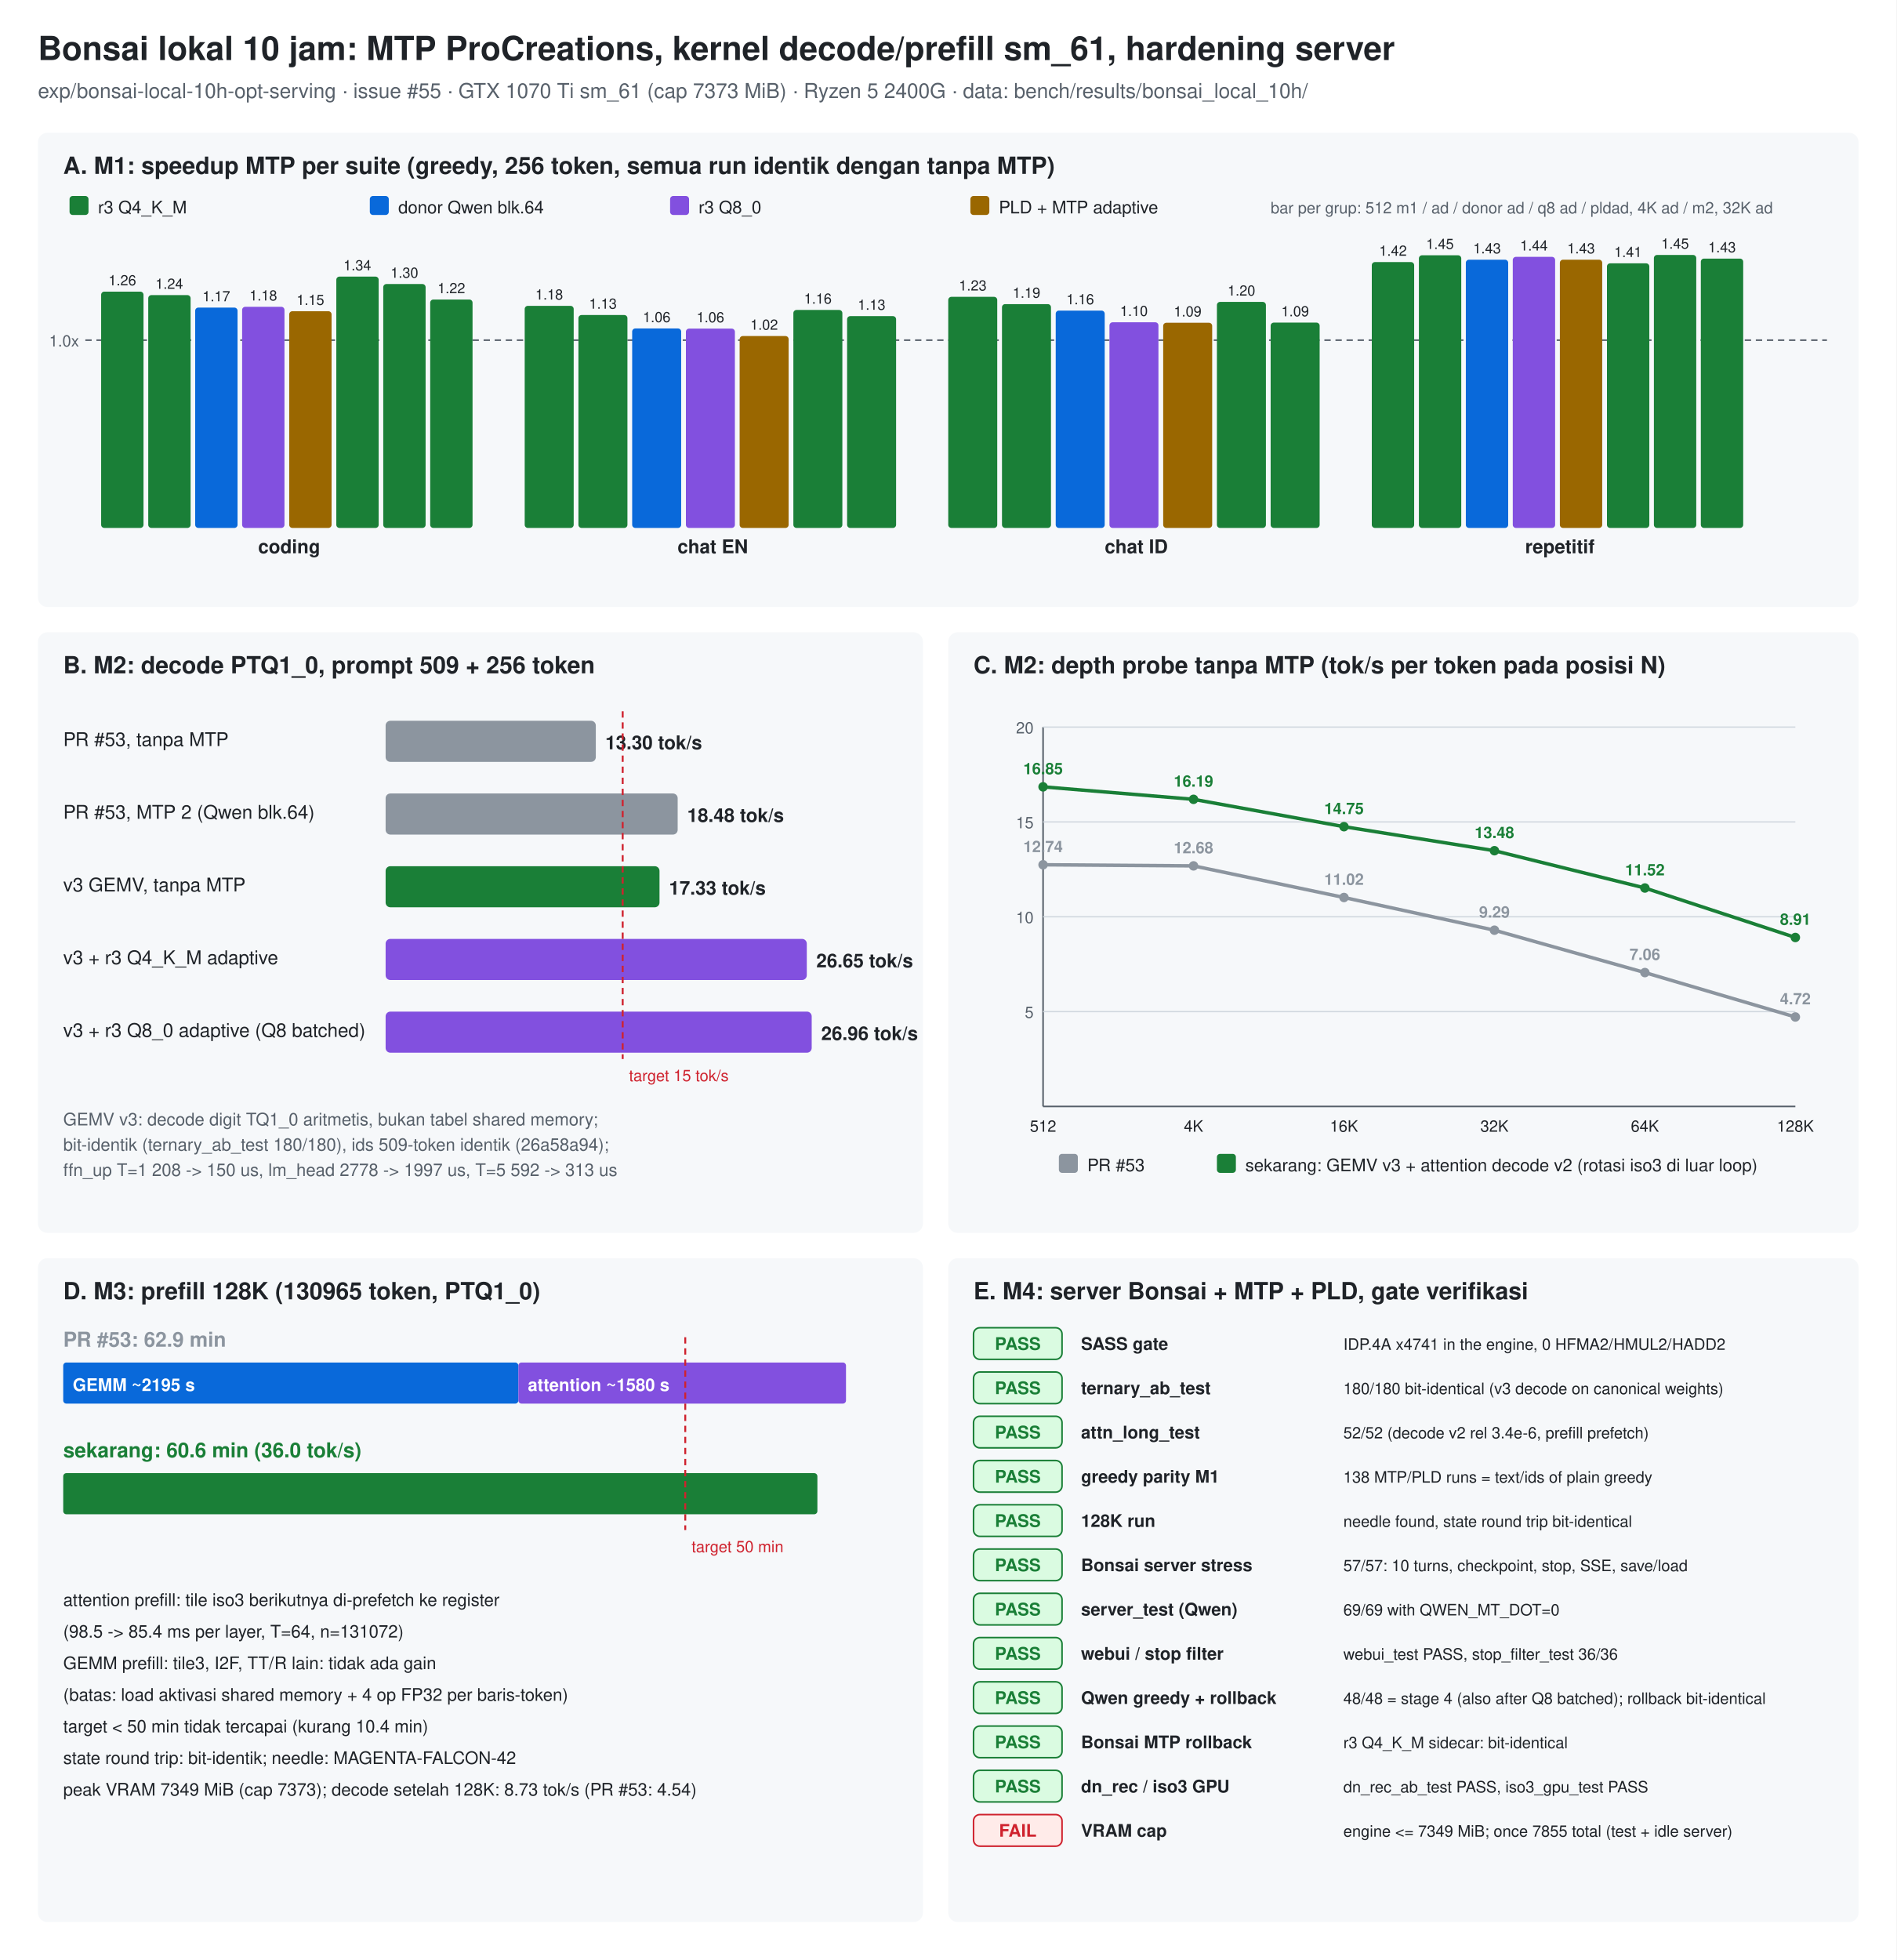
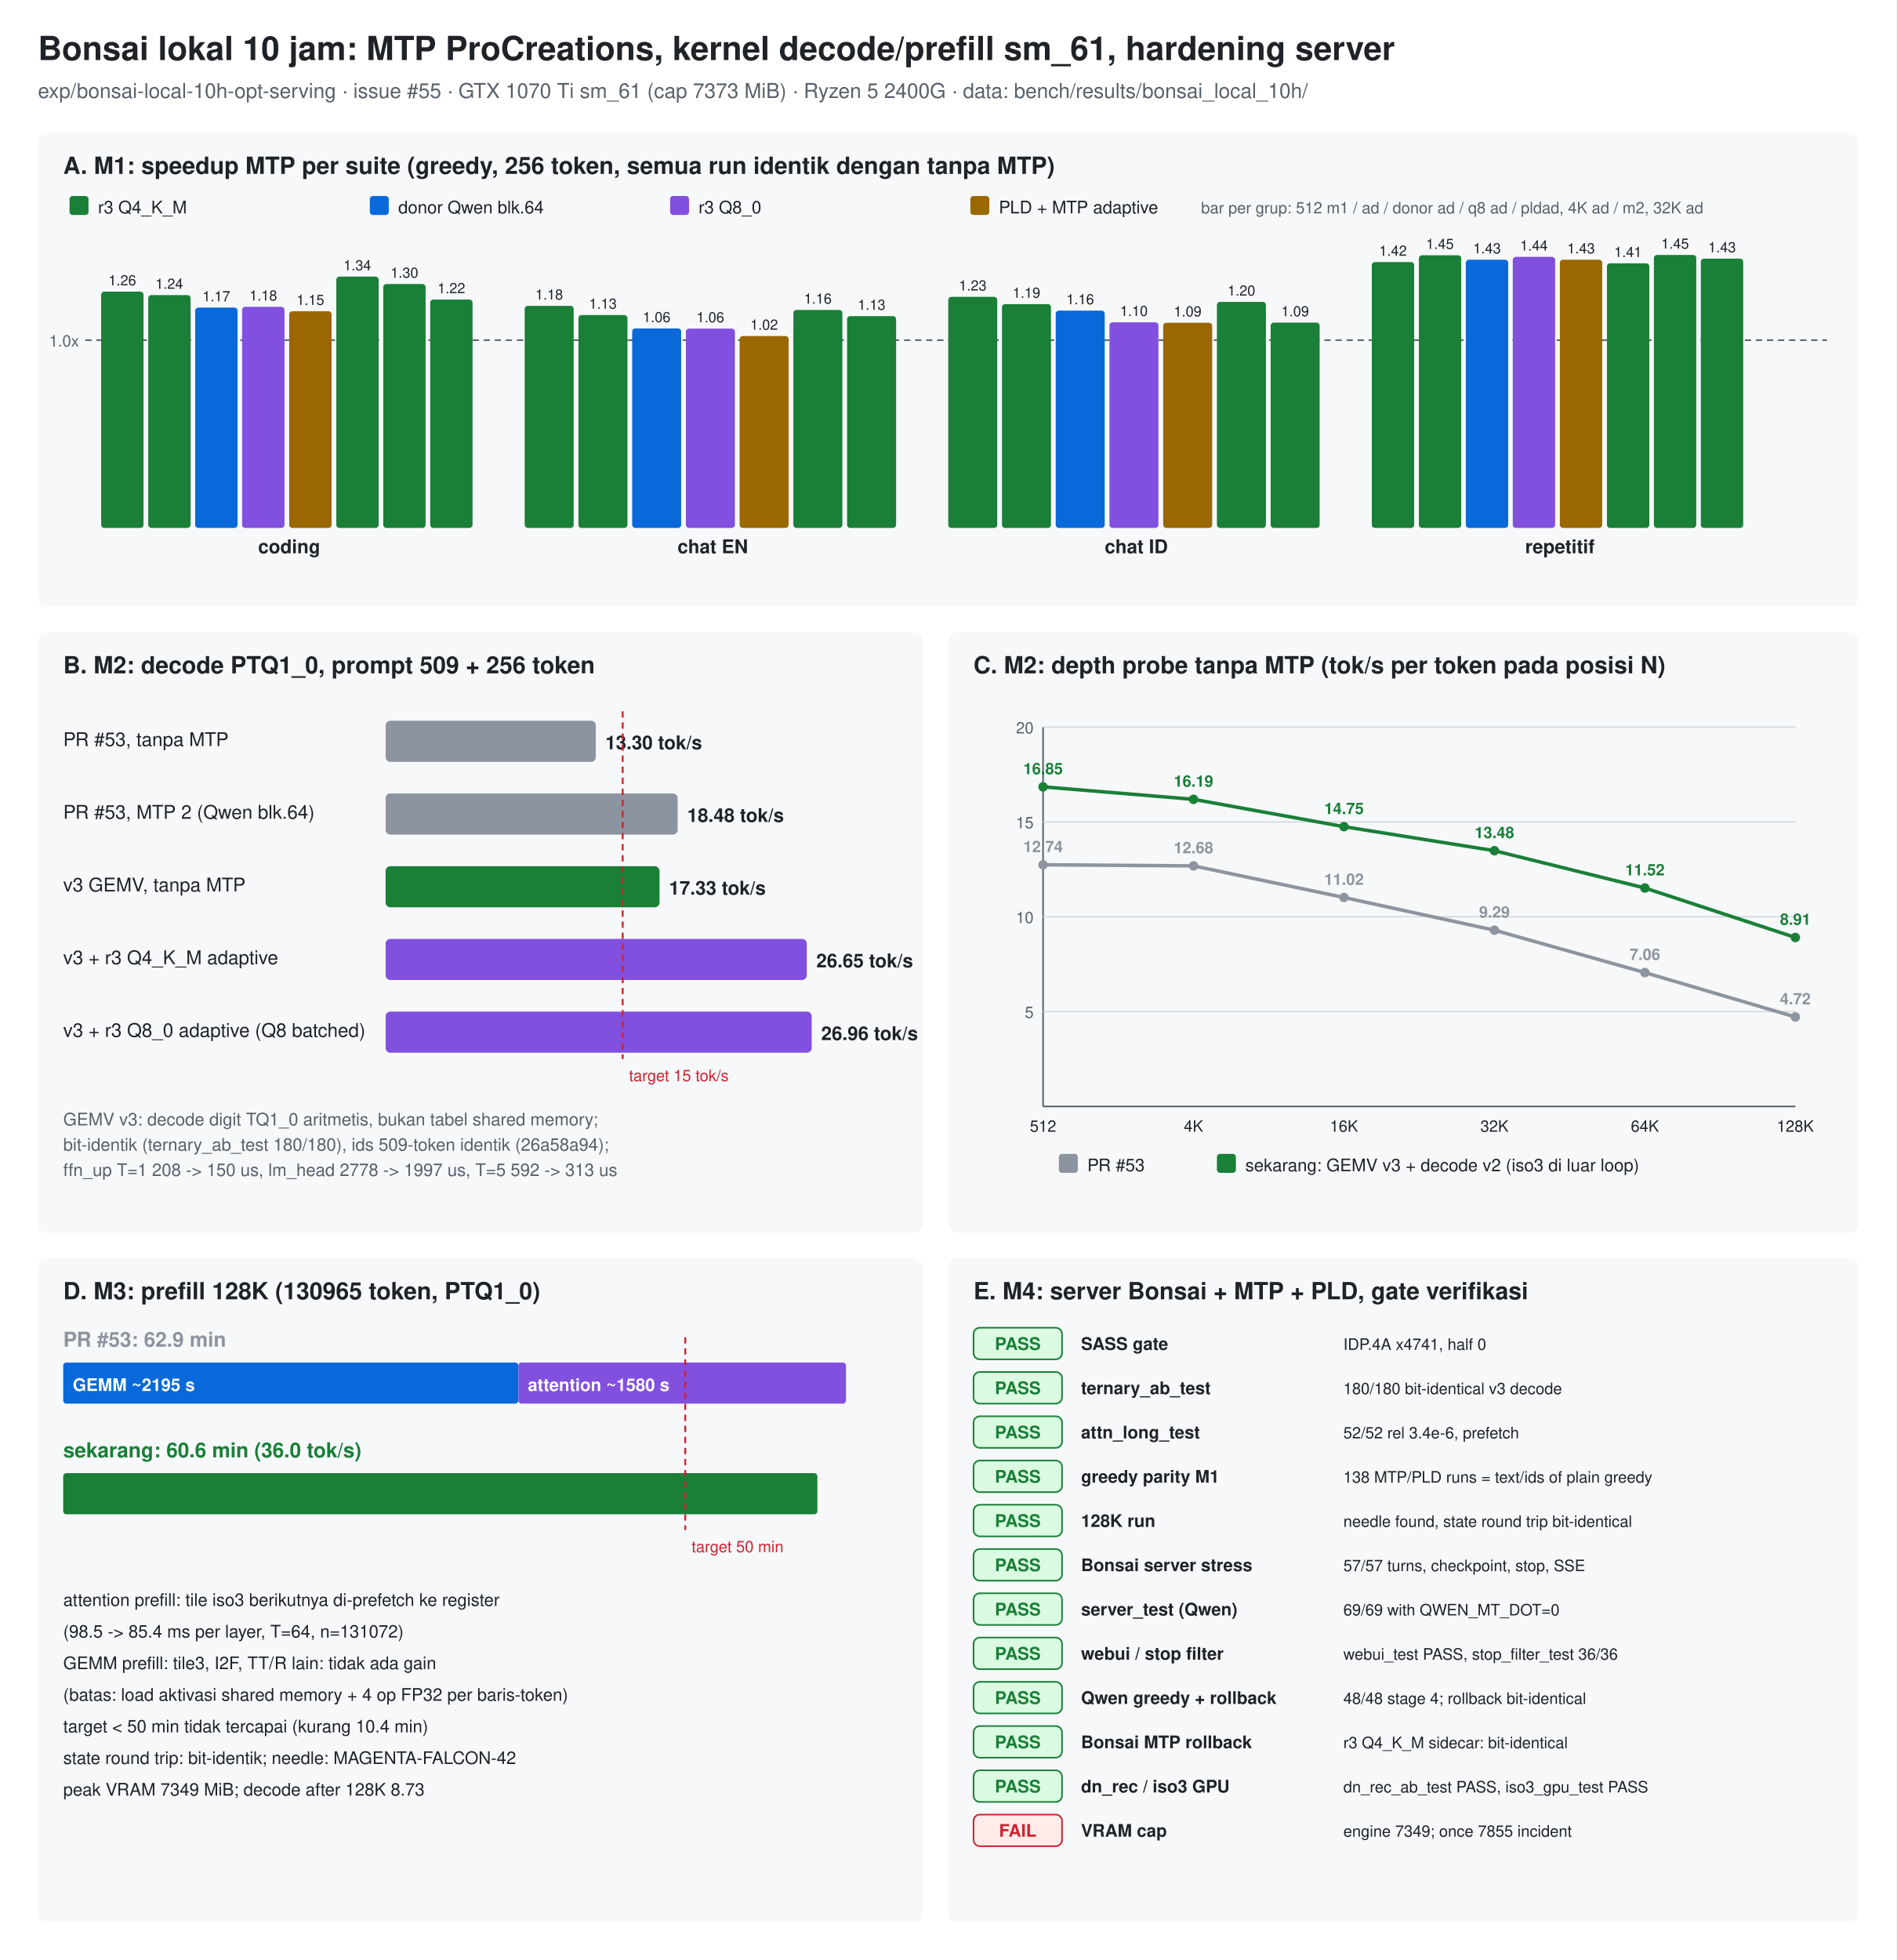
<svg xmlns="http://www.w3.org/2000/svg" width="1200" height="1240" viewBox="0 0 1200 1240" role="img">
  <defs />
  <rect x="0.0" y="0.0" width="1200.0" height="1240.0" rx="0" fill="#ffffff" stroke="none" stroke-width="1.5" />
  <text x="24.0" y="38.0" font-family="Segoe UI, Helvetica Neue, Helvetica, Arial, DejaVu Sans, sans-serif" font-size="21" font-weight="700" fill="#1f2328" text-anchor="start">Bonsai lokal 10 jam: MTP ProCreations, kernel decode/prefill sm_61, hardening server</text>
  <text x="24.0" y="62.0" font-family="Segoe UI, Helvetica Neue, Helvetica, Arial, DejaVu Sans, sans-serif" font-size="13" font-weight="400" fill="#57606a" text-anchor="start">exp/bonsai-local-10h-opt-serving · issue #55 · GTX 1070 Ti sm_61 (cap 7373 MiB) · Ryzen 5 2400G · data: bench/results/bonsai_local_10h/</text>
  <rect x="24.0" y="84.0" width="1152.0" height="300.0" rx="6" fill="#f6f8fa" stroke="none" stroke-width="1.5" />
  <text x="40.0" y="110.0" font-family="Segoe UI, Helvetica Neue, Helvetica, Arial, DejaVu Sans, sans-serif" font-size="15" font-weight="700" fill="#1f2328" text-anchor="start">A. M1: speedup MTP per suite (greedy, 256 token, semua run identik dengan tanpa MTP)</text>
  <line x1="54.0" y1="215.2" x2="1156.0" y2="215.2" stroke="#57606a" stroke-width="1.0" stroke-dasharray="4,3" />
  <text x="50.0" y="219.2" font-family="Segoe UI, Helvetica Neue, Helvetica, Arial, DejaVu Sans, sans-serif" font-size="10" font-weight="400" fill="#57606a" text-anchor="end">1.0x</text>
  <rect x="64.0" y="184.5" width="26.8" height="149.5" rx="2" fill="#1a7f37" stroke="none" stroke-width="1.5" />
  <text x="77.4" y="180.5" font-family="Segoe UI, Helvetica Neue, Helvetica, Arial, DejaVu Sans, sans-serif" font-size="9" font-weight="400" fill="#1f2328" text-anchor="middle">1.26</text>
  <rect x="93.8" y="186.7" width="26.8" height="147.3" rx="2" fill="#1a7f37" stroke="none" stroke-width="1.5" />
  <text x="107.1" y="182.7" font-family="Segoe UI, Helvetica Neue, Helvetica, Arial, DejaVu Sans, sans-serif" font-size="9" font-weight="400" fill="#1f2328" text-anchor="middle">1.24</text>
  <rect x="123.5" y="194.6" width="26.8" height="139.4" rx="2" fill="#0969da" stroke="none" stroke-width="1.5" />
  <text x="136.9" y="190.6" font-family="Segoe UI, Helvetica Neue, Helvetica, Arial, DejaVu Sans, sans-serif" font-size="9" font-weight="400" fill="#1f2328" text-anchor="middle">1.17</text>
  <rect x="153.2" y="194.1" width="26.8" height="139.9" rx="2" fill="#8250df" stroke="none" stroke-width="1.5" />
  <text x="166.6" y="190.1" font-family="Segoe UI, Helvetica Neue, Helvetica, Arial, DejaVu Sans, sans-serif" font-size="9" font-weight="400" fill="#1f2328" text-anchor="middle">1.18</text>
  <rect x="183.0" y="196.9" width="26.8" height="137.1" rx="2" fill="#9a6700" stroke="none" stroke-width="1.5" />
  <text x="196.4" y="192.9" font-family="Segoe UI, Helvetica Neue, Helvetica, Arial, DejaVu Sans, sans-serif" font-size="9" font-weight="400" fill="#1f2328" text-anchor="middle">1.15</text>
  <rect x="212.8" y="175.0" width="26.8" height="159.0" rx="2" fill="#1a7f37" stroke="none" stroke-width="1.5" />
  <text x="226.1" y="171.0" font-family="Segoe UI, Helvetica Neue, Helvetica, Arial, DejaVu Sans, sans-serif" font-size="9" font-weight="400" fill="#1f2328" text-anchor="middle">1.34</text>
  <rect x="242.5" y="179.7" width="26.8" height="154.3" rx="2" fill="#1a7f37" stroke="none" stroke-width="1.5" />
  <text x="255.9" y="175.7" font-family="Segoe UI, Helvetica Neue, Helvetica, Arial, DejaVu Sans, sans-serif" font-size="9" font-weight="400" fill="#1f2328" text-anchor="middle">1.30</text>
  <rect x="272.2" y="189.5" width="26.8" height="144.5" rx="2" fill="#1a7f37" stroke="none" stroke-width="1.5" />
  <text x="285.6" y="185.5" font-family="Segoe UI, Helvetica Neue, Helvetica, Arial, DejaVu Sans, sans-serif" font-size="9" font-weight="400" fill="#1f2328" text-anchor="middle">1.22</text>
  <text x="183.0" y="350.0" font-family="Segoe UI, Helvetica Neue, Helvetica, Arial, DejaVu Sans, sans-serif" font-size="12" font-weight="700" fill="#1f2328" text-anchor="middle">coding</text>
  <rect x="332.0" y="193.5" width="31.0" height="140.5" rx="2" fill="#1a7f37" stroke="none" stroke-width="1.5" />
  <text x="347.5" y="189.5" font-family="Segoe UI, Helvetica Neue, Helvetica, Arial, DejaVu Sans, sans-serif" font-size="9" font-weight="400" fill="#1f2328" text-anchor="middle">1.18</text>
  <rect x="366.0" y="199.3" width="31.0" height="134.7" rx="2" fill="#1a7f37" stroke="none" stroke-width="1.5" />
  <text x="381.5" y="195.3" font-family="Segoe UI, Helvetica Neue, Helvetica, Arial, DejaVu Sans, sans-serif" font-size="9" font-weight="400" fill="#1f2328" text-anchor="middle">1.13</text>
  <rect x="400.0" y="207.8" width="31.0" height="126.2" rx="2" fill="#0969da" stroke="none" stroke-width="1.5" />
  <text x="415.5" y="203.8" font-family="Segoe UI, Helvetica Neue, Helvetica, Arial, DejaVu Sans, sans-serif" font-size="9" font-weight="400" fill="#1f2328" text-anchor="middle">1.06</text>
  <rect x="434.0" y="207.9" width="31.0" height="126.1" rx="2" fill="#8250df" stroke="none" stroke-width="1.5" />
  <text x="449.5" y="203.9" font-family="Segoe UI, Helvetica Neue, Helvetica, Arial, DejaVu Sans, sans-serif" font-size="9" font-weight="400" fill="#1f2328" text-anchor="middle">1.06</text>
  <rect x="468.0" y="212.6" width="31.0" height="121.4" rx="2" fill="#9a6700" stroke="none" stroke-width="1.5" />
  <text x="483.5" y="208.6" font-family="Segoe UI, Helvetica Neue, Helvetica, Arial, DejaVu Sans, sans-serif" font-size="9" font-weight="400" fill="#1f2328" text-anchor="middle">1.02</text>
  <rect x="502.0" y="196.1" width="31.0" height="137.9" rx="2" fill="#1a7f37" stroke="none" stroke-width="1.5" />
  <text x="517.5" y="192.1" font-family="Segoe UI, Helvetica Neue, Helvetica, Arial, DejaVu Sans, sans-serif" font-size="9" font-weight="400" fill="#1f2328" text-anchor="middle">1.16</text>
  <rect x="536.0" y="200.0" width="31.0" height="134.0" rx="2" fill="#1a7f37" stroke="none" stroke-width="1.5" />
  <text x="551.5" y="196.0" font-family="Segoe UI, Helvetica Neue, Helvetica, Arial, DejaVu Sans, sans-serif" font-size="9" font-weight="400" fill="#1f2328" text-anchor="middle">1.13</text>
  <text x="451.0" y="350.0" font-family="Segoe UI, Helvetica Neue, Helvetica, Arial, DejaVu Sans, sans-serif" font-size="12" font-weight="700" fill="#1f2328" text-anchor="middle">chat EN</text>
  <rect x="600.0" y="187.8" width="31.0" height="146.2" rx="2" fill="#1a7f37" stroke="none" stroke-width="1.5" />
  <text x="615.5" y="183.8" font-family="Segoe UI, Helvetica Neue, Helvetica, Arial, DejaVu Sans, sans-serif" font-size="9" font-weight="400" fill="#1f2328" text-anchor="middle">1.23</text>
  <rect x="634.0" y="192.4" width="31.0" height="141.6" rx="2" fill="#1a7f37" stroke="none" stroke-width="1.5" />
  <text x="649.5" y="188.4" font-family="Segoe UI, Helvetica Neue, Helvetica, Arial, DejaVu Sans, sans-serif" font-size="9" font-weight="400" fill="#1f2328" text-anchor="middle">1.19</text>
  <rect x="668.0" y="196.5" width="31.0" height="137.5" rx="2" fill="#0969da" stroke="none" stroke-width="1.5" />
  <text x="683.5" y="192.5" font-family="Segoe UI, Helvetica Neue, Helvetica, Arial, DejaVu Sans, sans-serif" font-size="9" font-weight="400" fill="#1f2328" text-anchor="middle">1.16</text>
  <rect x="702.0" y="203.9" width="31.0" height="130.1" rx="2" fill="#8250df" stroke="none" stroke-width="1.5" />
  <text x="717.5" y="199.9" font-family="Segoe UI, Helvetica Neue, Helvetica, Arial, DejaVu Sans, sans-serif" font-size="9" font-weight="400" fill="#1f2328" text-anchor="middle">1.10</text>
  <rect x="736.0" y="204.2" width="31.0" height="129.8" rx="2" fill="#9a6700" stroke="none" stroke-width="1.5" />
  <text x="751.5" y="200.2" font-family="Segoe UI, Helvetica Neue, Helvetica, Arial, DejaVu Sans, sans-serif" font-size="9" font-weight="400" fill="#1f2328" text-anchor="middle">1.09</text>
  <rect x="770.0" y="191.0" width="31.0" height="143.0" rx="2" fill="#1a7f37" stroke="none" stroke-width="1.5" />
  <text x="785.5" y="187.0" font-family="Segoe UI, Helvetica Neue, Helvetica, Arial, DejaVu Sans, sans-serif" font-size="9" font-weight="400" fill="#1f2328" text-anchor="middle">1.20</text>
  <rect x="804.0" y="204.1" width="31.0" height="129.9" rx="2" fill="#1a7f37" stroke="none" stroke-width="1.5" />
  <text x="819.5" y="200.1" font-family="Segoe UI, Helvetica Neue, Helvetica, Arial, DejaVu Sans, sans-serif" font-size="9" font-weight="400" fill="#1f2328" text-anchor="middle">1.09</text>
  <text x="719.0" y="350.0" font-family="Segoe UI, Helvetica Neue, Helvetica, Arial, DejaVu Sans, sans-serif" font-size="12" font-weight="700" fill="#1f2328" text-anchor="middle">chat ID</text>
  <rect x="868.0" y="165.8" width="26.8" height="168.2" rx="2" fill="#1a7f37" stroke="none" stroke-width="1.5" />
  <text x="881.4" y="161.8" font-family="Segoe UI, Helvetica Neue, Helvetica, Arial, DejaVu Sans, sans-serif" font-size="9" font-weight="400" fill="#1f2328" text-anchor="middle">1.42</text>
  <rect x="897.8" y="161.5" width="26.8" height="172.5" rx="2" fill="#1a7f37" stroke="none" stroke-width="1.5" />
  <text x="911.1" y="157.5" font-family="Segoe UI, Helvetica Neue, Helvetica, Arial, DejaVu Sans, sans-serif" font-size="9" font-weight="400" fill="#1f2328" text-anchor="middle">1.45</text>
  <rect x="927.5" y="164.3" width="26.8" height="169.7" rx="2" fill="#0969da" stroke="none" stroke-width="1.5" />
  <text x="940.9" y="160.3" font-family="Segoe UI, Helvetica Neue, Helvetica, Arial, DejaVu Sans, sans-serif" font-size="9" font-weight="400" fill="#1f2328" text-anchor="middle">1.43</text>
  <rect x="957.2" y="162.5" width="26.8" height="171.5" rx="2" fill="#8250df" stroke="none" stroke-width="1.5" />
  <text x="970.6" y="158.5" font-family="Segoe UI, Helvetica Neue, Helvetica, Arial, DejaVu Sans, sans-serif" font-size="9" font-weight="400" fill="#1f2328" text-anchor="middle">1.44</text>
  <rect x="987.0" y="164.3" width="26.8" height="169.7" rx="2" fill="#9a6700" stroke="none" stroke-width="1.5" />
  <text x="1000.4" y="160.3" font-family="Segoe UI, Helvetica Neue, Helvetica, Arial, DejaVu Sans, sans-serif" font-size="9" font-weight="400" fill="#1f2328" text-anchor="middle">1.43</text>
  <rect x="1016.8" y="166.6" width="26.8" height="167.4" rx="2" fill="#1a7f37" stroke="none" stroke-width="1.5" />
  <text x="1030.1" y="162.6" font-family="Segoe UI, Helvetica Neue, Helvetica, Arial, DejaVu Sans, sans-serif" font-size="9" font-weight="400" fill="#1f2328" text-anchor="middle">1.41</text>
  <rect x="1046.5" y="161.3" width="26.8" height="172.7" rx="2" fill="#1a7f37" stroke="none" stroke-width="1.5" />
  <text x="1059.9" y="157.3" font-family="Segoe UI, Helvetica Neue, Helvetica, Arial, DejaVu Sans, sans-serif" font-size="9" font-weight="400" fill="#1f2328" text-anchor="middle">1.45</text>
  <rect x="1076.2" y="163.6" width="26.8" height="170.4" rx="2" fill="#1a7f37" stroke="none" stroke-width="1.5" />
  <text x="1089.6" y="159.6" font-family="Segoe UI, Helvetica Neue, Helvetica, Arial, DejaVu Sans, sans-serif" font-size="9" font-weight="400" fill="#1f2328" text-anchor="middle">1.43</text>
  <text x="987.0" y="350.0" font-family="Segoe UI, Helvetica Neue, Helvetica, Arial, DejaVu Sans, sans-serif" font-size="12" font-weight="700" fill="#1f2328" text-anchor="middle">repetitif</text>
  <rect x="44.0" y="124.0" width="12.0" height="12.0" rx="2" fill="#1a7f37" stroke="none" stroke-width="1.5" />
  <text x="62.0" y="135.0" font-family="Segoe UI, Helvetica Neue, Helvetica, Arial, DejaVu Sans, sans-serif" font-size="11" font-weight="400" fill="#1f2328" text-anchor="start">r3 Q4_K_M</text>
  <rect x="234.0" y="124.0" width="12.0" height="12.0" rx="2" fill="#0969da" stroke="none" stroke-width="1.5" />
  <text x="252.0" y="135.0" font-family="Segoe UI, Helvetica Neue, Helvetica, Arial, DejaVu Sans, sans-serif" font-size="11" font-weight="400" fill="#1f2328" text-anchor="start">donor Qwen blk.64</text>
  <rect x="424.0" y="124.0" width="12.0" height="12.0" rx="2" fill="#8250df" stroke="none" stroke-width="1.5" />
  <text x="442.0" y="135.0" font-family="Segoe UI, Helvetica Neue, Helvetica, Arial, DejaVu Sans, sans-serif" font-size="11" font-weight="400" fill="#1f2328" text-anchor="start">r3 Q8_0</text>
  <rect x="614.0" y="124.0" width="12.0" height="12.0" rx="2" fill="#9a6700" stroke="none" stroke-width="1.5" />
  <text x="632.0" y="135.0" font-family="Segoe UI, Helvetica Neue, Helvetica, Arial, DejaVu Sans, sans-serif" font-size="11" font-weight="400" fill="#1f2328" text-anchor="start">PLD + MTP adaptive</text>
-   <text x="804.0" y="135.0" font-family="Segoe UI, Helvetica Neue, Helvetica, Arial, DejaVu Sans, sans-serif" font-size="10" font-weight="400" fill="#57606a" text-anchor="start">bar per grup: 512 m1 / ad / donor ad / q8 ad / pldad, 4K ad / m2, 32K ad</text>
+   <text x="760.0" y="135.0" font-family="Segoe UI, Helvetica Neue, Helvetica, Arial, DejaVu Sans, sans-serif" font-size="10" font-weight="400" fill="#57606a" text-anchor="start">bar per grup: 512 m1 / ad / donor ad / q8 ad / pldad, 4K ad / m2, 32K ad</text>
  <rect x="24.0" y="400.0" width="560.0" height="380.0" rx="6" fill="#f6f8fa" stroke="none" stroke-width="1.5" />
  <text x="40.0" y="426.0" font-family="Segoe UI, Helvetica Neue, Helvetica, Arial, DejaVu Sans, sans-serif" font-size="15" font-weight="700" fill="#1f2328" text-anchor="start">B. M2: decode PTQ1_0, prompt 509 + 256 token</text>
  <text x="40.0" y="472.0" font-family="Segoe UI, Helvetica Neue, Helvetica, Arial, DejaVu Sans, sans-serif" font-size="12" font-weight="400" fill="#1f2328" text-anchor="start">PR #53, tanpa MTP</text>
  <rect x="244.0" y="456.0" width="133.0" height="26.0" rx="3" fill="#8c959f" stroke="none" stroke-width="1.5" />
  <text x="383.0" y="474.0" font-family="Segoe UI, Helvetica Neue, Helvetica, Arial, DejaVu Sans, sans-serif" font-size="12" font-weight="700" fill="#1f2328" text-anchor="start">13.30 tok/s</text>
  <text x="40.0" y="518.0" font-family="Segoe UI, Helvetica Neue, Helvetica, Arial, DejaVu Sans, sans-serif" font-size="12" font-weight="400" fill="#1f2328" text-anchor="start">PR #53, MTP 2 (Qwen blk.64)</text>
  <rect x="244.0" y="502.0" width="184.8" height="26.0" rx="3" fill="#8c959f" stroke="none" stroke-width="1.5" />
  <text x="434.8" y="520.0" font-family="Segoe UI, Helvetica Neue, Helvetica, Arial, DejaVu Sans, sans-serif" font-size="12" font-weight="700" fill="#1f2328" text-anchor="start">18.48 tok/s</text>
  <text x="40.0" y="564.0" font-family="Segoe UI, Helvetica Neue, Helvetica, Arial, DejaVu Sans, sans-serif" font-size="12" font-weight="400" fill="#1f2328" text-anchor="start">v3 GEMV, tanpa MTP</text>
  <rect x="244.0" y="548.0" width="173.3" height="26.0" rx="3" fill="#1a7f37" stroke="none" stroke-width="1.5" />
  <text x="423.3" y="566.0" font-family="Segoe UI, Helvetica Neue, Helvetica, Arial, DejaVu Sans, sans-serif" font-size="12" font-weight="700" fill="#1f2328" text-anchor="start">17.33 tok/s</text>
  <text x="40.0" y="610.0" font-family="Segoe UI, Helvetica Neue, Helvetica, Arial, DejaVu Sans, sans-serif" font-size="12" font-weight="400" fill="#1f2328" text-anchor="start">v3 + r3 Q4_K_M adaptive</text>
  <rect x="244.0" y="594.0" width="266.5" height="26.0" rx="3" fill="#8250df" stroke="none" stroke-width="1.5" />
  <text x="516.5" y="612.0" font-family="Segoe UI, Helvetica Neue, Helvetica, Arial, DejaVu Sans, sans-serif" font-size="12" font-weight="700" fill="#1f2328" text-anchor="start">26.65 tok/s</text>
  <text x="40.0" y="656.0" font-family="Segoe UI, Helvetica Neue, Helvetica, Arial, DejaVu Sans, sans-serif" font-size="12" font-weight="400" fill="#1f2328" text-anchor="start">v3 + r3 Q8_0 adaptive (Q8 batched)</text>
  <rect x="244.0" y="640.0" width="269.6" height="26.0" rx="3" fill="#8250df" stroke="none" stroke-width="1.5" />
  <text x="519.6" y="658.0" font-family="Segoe UI, Helvetica Neue, Helvetica, Arial, DejaVu Sans, sans-serif" font-size="12" font-weight="700" fill="#1f2328" text-anchor="start">26.96 tok/s</text>
  <line x1="394.0" y1="450.0" x2="394.0" y2="670.0" stroke="#cf222e" stroke-width="1.2" stroke-dasharray="4,3" />
  <text x="398.0" y="684.0" font-family="Segoe UI, Helvetica Neue, Helvetica, Arial, DejaVu Sans, sans-serif" font-size="10" font-weight="400" fill="#cf222e" text-anchor="start">target 15 tok/s</text>
  <text x="40.0" y="712.0" font-family="Segoe UI, Helvetica Neue, Helvetica, Arial, DejaVu Sans, sans-serif" font-size="11" font-weight="400" fill="#57606a" text-anchor="start">GEMV v3: decode digit TQ1_0 aritmetis, bukan tabel shared memory;</text>
  <text x="40.0" y="728.0" font-family="Segoe UI, Helvetica Neue, Helvetica, Arial, DejaVu Sans, sans-serif" font-size="11" font-weight="400" fill="#57606a" text-anchor="start">bit-identik (ternary_ab_test 180/180), ids 509-token identik (26a58a94);</text>
  <text x="40.0" y="744.0" font-family="Segoe UI, Helvetica Neue, Helvetica, Arial, DejaVu Sans, sans-serif" font-size="11" font-weight="400" fill="#57606a" text-anchor="start">ffn_up T=1 208 -&gt; 150 us, lm_head 2778 -&gt; 1997 us, T=5 592 -&gt; 313 us</text>
  <rect x="600.0" y="400.0" width="576.0" height="380.0" rx="6" fill="#f6f8fa" stroke="none" stroke-width="1.5" />
  <text x="616.0" y="426.0" font-family="Segoe UI, Helvetica Neue, Helvetica, Arial, DejaVu Sans, sans-serif" font-size="15" font-weight="700" fill="#1f2328" text-anchor="start">C. M2: depth probe tanpa MTP (tok/s per token pada posisi N)</text>
  <line x1="660.0" y1="700.0" x2="1136.0" y2="700.0" stroke="#57606a" stroke-width="1.0" />
  <line x1="660.0" y1="460.0" x2="660.0" y2="700.0" stroke="#57606a" stroke-width="1.0" />
  <line x1="660.0" y1="640.0" x2="1136.0" y2="640.0" stroke="#d0d7de" stroke-width="0.8" />
  <text x="654.0" y="644.0" font-family="Segoe UI, Helvetica Neue, Helvetica, Arial, DejaVu Sans, sans-serif" font-size="10" font-weight="400" fill="#57606a" text-anchor="end">5</text>
  <line x1="660.0" y1="580.0" x2="1136.0" y2="580.0" stroke="#d0d7de" stroke-width="0.8" />
  <text x="654.0" y="584.0" font-family="Segoe UI, Helvetica Neue, Helvetica, Arial, DejaVu Sans, sans-serif" font-size="10" font-weight="400" fill="#57606a" text-anchor="end">10</text>
  <line x1="660.0" y1="520.0" x2="1136.0" y2="520.0" stroke="#d0d7de" stroke-width="0.8" />
  <text x="654.0" y="524.0" font-family="Segoe UI, Helvetica Neue, Helvetica, Arial, DejaVu Sans, sans-serif" font-size="10" font-weight="400" fill="#57606a" text-anchor="end">15</text>
  <line x1="660.0" y1="460.0" x2="1136.0" y2="460.0" stroke="#d0d7de" stroke-width="0.8" />
  <text x="654.0" y="464.0" font-family="Segoe UI, Helvetica Neue, Helvetica, Arial, DejaVu Sans, sans-serif" font-size="10" font-weight="400" fill="#57606a" text-anchor="end">20</text>
  <line x1="660.0" y1="547.1" x2="755.2" y2="547.8" stroke="#8c959f" stroke-width="2.2" />
  <line x1="755.2" y1="547.8" x2="850.4" y2="567.8" stroke="#8c959f" stroke-width="2.2" />
  <line x1="850.4" y1="567.8" x2="945.6" y2="588.5" stroke="#8c959f" stroke-width="2.2" />
  <line x1="945.6" y1="588.5" x2="1040.8" y2="615.3" stroke="#8c959f" stroke-width="2.2" />
  <line x1="1040.8" y1="615.3" x2="1136.0" y2="643.4" stroke="#8c959f" stroke-width="2.2" />
  <rect x="657.0" y="544.1" width="6.0" height="6.0" rx="3" fill="#8c959f" stroke="none" stroke-width="1.5" />
  <text x="660.0" y="539.1" font-family="Segoe UI, Helvetica Neue, Helvetica, Arial, DejaVu Sans, sans-serif" font-size="10" font-weight="700" fill="#8c959f" text-anchor="middle">12.74</text>
  <rect x="752.2" y="544.8" width="6.0" height="6.0" rx="3" fill="#8c959f" stroke="none" stroke-width="1.5" />
  <text x="755.2" y="539.8" font-family="Segoe UI, Helvetica Neue, Helvetica, Arial, DejaVu Sans, sans-serif" font-size="10" font-weight="700" fill="#8c959f" text-anchor="middle">12.68</text>
  <rect x="847.4" y="564.8" width="6.0" height="6.0" rx="3" fill="#8c959f" stroke="none" stroke-width="1.5" />
  <text x="850.4" y="559.8" font-family="Segoe UI, Helvetica Neue, Helvetica, Arial, DejaVu Sans, sans-serif" font-size="10" font-weight="700" fill="#8c959f" text-anchor="middle">11.02</text>
  <rect x="942.6" y="585.5" width="6.0" height="6.0" rx="3" fill="#8c959f" stroke="none" stroke-width="1.5" />
  <text x="945.6" y="580.5" font-family="Segoe UI, Helvetica Neue, Helvetica, Arial, DejaVu Sans, sans-serif" font-size="10" font-weight="700" fill="#8c959f" text-anchor="middle">9.29</text>
  <rect x="1037.8" y="612.3" width="6.0" height="6.0" rx="3" fill="#8c959f" stroke="none" stroke-width="1.5" />
  <text x="1040.8" y="607.3" font-family="Segoe UI, Helvetica Neue, Helvetica, Arial, DejaVu Sans, sans-serif" font-size="10" font-weight="700" fill="#8c959f" text-anchor="middle">7.06</text>
  <rect x="1133.0" y="640.4" width="6.0" height="6.0" rx="3" fill="#8c959f" stroke="none" stroke-width="1.5" />
  <text x="1136.0" y="635.4" font-family="Segoe UI, Helvetica Neue, Helvetica, Arial, DejaVu Sans, sans-serif" font-size="10" font-weight="700" fill="#8c959f" text-anchor="middle">4.72</text>
  <line x1="660.0" y1="497.8" x2="755.2" y2="505.7" stroke="#1a7f37" stroke-width="2.2" />
  <line x1="755.2" y1="505.7" x2="850.4" y2="523.0" stroke="#1a7f37" stroke-width="2.2" />
  <line x1="850.4" y1="523.0" x2="945.6" y2="538.2" stroke="#1a7f37" stroke-width="2.2" />
  <line x1="945.6" y1="538.2" x2="1040.8" y2="561.8" stroke="#1a7f37" stroke-width="2.2" />
  <line x1="1040.8" y1="561.8" x2="1136.0" y2="593.1" stroke="#1a7f37" stroke-width="2.2" />
  <rect x="657.0" y="494.8" width="6.0" height="6.0" rx="3" fill="#1a7f37" stroke="none" stroke-width="1.5" />
  <text x="660.0" y="489.8" font-family="Segoe UI, Helvetica Neue, Helvetica, Arial, DejaVu Sans, sans-serif" font-size="10" font-weight="700" fill="#1a7f37" text-anchor="middle">16.85</text>
  <rect x="752.2" y="502.7" width="6.0" height="6.0" rx="3" fill="#1a7f37" stroke="none" stroke-width="1.5" />
  <text x="755.2" y="497.7" font-family="Segoe UI, Helvetica Neue, Helvetica, Arial, DejaVu Sans, sans-serif" font-size="10" font-weight="700" fill="#1a7f37" text-anchor="middle">16.19</text>
  <rect x="847.4" y="520.0" width="6.0" height="6.0" rx="3" fill="#1a7f37" stroke="none" stroke-width="1.5" />
  <text x="850.4" y="515.0" font-family="Segoe UI, Helvetica Neue, Helvetica, Arial, DejaVu Sans, sans-serif" font-size="10" font-weight="700" fill="#1a7f37" text-anchor="middle">14.75</text>
  <rect x="942.6" y="535.2" width="6.0" height="6.0" rx="3" fill="#1a7f37" stroke="none" stroke-width="1.5" />
  <text x="945.6" y="530.2" font-family="Segoe UI, Helvetica Neue, Helvetica, Arial, DejaVu Sans, sans-serif" font-size="10" font-weight="700" fill="#1a7f37" text-anchor="middle">13.48</text>
  <rect x="1037.8" y="558.8" width="6.0" height="6.0" rx="3" fill="#1a7f37" stroke="none" stroke-width="1.5" />
  <text x="1040.8" y="553.8" font-family="Segoe UI, Helvetica Neue, Helvetica, Arial, DejaVu Sans, sans-serif" font-size="10" font-weight="700" fill="#1a7f37" text-anchor="middle">11.52</text>
  <rect x="1133.0" y="590.1" width="6.0" height="6.0" rx="3" fill="#1a7f37" stroke="none" stroke-width="1.5" />
  <text x="1136.0" y="585.1" font-family="Segoe UI, Helvetica Neue, Helvetica, Arial, DejaVu Sans, sans-serif" font-size="10" font-weight="700" fill="#1a7f37" text-anchor="middle">8.91</text>
  <text x="660.0" y="716.0" font-family="Segoe UI, Helvetica Neue, Helvetica, Arial, DejaVu Sans, sans-serif" font-size="10" font-weight="400" fill="#1f2328" text-anchor="middle">512</text>
  <text x="755.2" y="716.0" font-family="Segoe UI, Helvetica Neue, Helvetica, Arial, DejaVu Sans, sans-serif" font-size="10" font-weight="400" fill="#1f2328" text-anchor="middle">4K</text>
  <text x="850.4" y="716.0" font-family="Segoe UI, Helvetica Neue, Helvetica, Arial, DejaVu Sans, sans-serif" font-size="10" font-weight="400" fill="#1f2328" text-anchor="middle">16K</text>
  <text x="945.6" y="716.0" font-family="Segoe UI, Helvetica Neue, Helvetica, Arial, DejaVu Sans, sans-serif" font-size="10" font-weight="400" fill="#1f2328" text-anchor="middle">32K</text>
  <text x="1040.8" y="716.0" font-family="Segoe UI, Helvetica Neue, Helvetica, Arial, DejaVu Sans, sans-serif" font-size="10" font-weight="400" fill="#1f2328" text-anchor="middle">64K</text>
  <text x="1136.0" y="716.0" font-family="Segoe UI, Helvetica Neue, Helvetica, Arial, DejaVu Sans, sans-serif" font-size="10" font-weight="400" fill="#1f2328" text-anchor="middle">128K</text>
  <rect x="670.0" y="730.0" width="12.0" height="12.0" rx="2" fill="#8c959f" stroke="none" stroke-width="1.5" />
  <text x="688.0" y="741.0" font-family="Segoe UI, Helvetica Neue, Helvetica, Arial, DejaVu Sans, sans-serif" font-size="11" font-weight="400" fill="#1f2328" text-anchor="start">PR #53</text>
  <rect x="770.0" y="730.0" width="12.0" height="12.0" rx="2" fill="#1a7f37" stroke="none" stroke-width="1.5" />
-   <text x="788.0" y="741.0" font-family="Segoe UI, Helvetica Neue, Helvetica, Arial, DejaVu Sans, sans-serif" font-size="11" font-weight="400" fill="#1f2328" text-anchor="start">sekarang: GEMV v3 + attention decode v2 (rotasi iso3 di luar loop)</text>
+   <text x="788.0" y="741.0" font-family="Segoe UI, Helvetica Neue, Helvetica, Arial, DejaVu Sans, sans-serif" font-size="11" font-weight="400" fill="#1f2328" text-anchor="start">sekarang: GEMV v3 + decode v2 (iso3 di luar loop)</text>
  <rect x="24.0" y="796.0" width="560.0" height="420.0" rx="6" fill="#f6f8fa" stroke="none" stroke-width="1.5" />
  <text x="40.0" y="822.0" font-family="Segoe UI, Helvetica Neue, Helvetica, Arial, DejaVu Sans, sans-serif" font-size="15" font-weight="700" fill="#1f2328" text-anchor="start">D. M3: prefill 128K (130965 token, PTQ1_0)</text>
  <text x="40.0" y="852.0" font-family="Segoe UI, Helvetica Neue, Helvetica, Arial, DejaVu Sans, sans-serif" font-size="13" font-weight="700" fill="#8c959f" text-anchor="start">PR #53: 62.9 min</text>
  <rect x="40.0" y="862.0" width="288.0" height="26.0" rx="2" fill="#0969da" stroke="none" stroke-width="1.5" />
  <rect x="328.0" y="862.0" width="207.3" height="26.0" rx="2" fill="#8250df" stroke="none" stroke-width="1.5" />
  <text x="46.0" y="880.0" font-family="Segoe UI, Helvetica Neue, Helvetica, Arial, DejaVu Sans, sans-serif" font-size="11" font-weight="700" fill="#ffffff" text-anchor="start">GEMM ~2195 s</text>
  <text x="334.0" y="880.0" font-family="Segoe UI, Helvetica Neue, Helvetica, Arial, DejaVu Sans, sans-serif" font-size="11" font-weight="700" fill="#ffffff" text-anchor="start">attention ~1580 s</text>
  <text x="40.0" y="922.0" font-family="Segoe UI, Helvetica Neue, Helvetica, Arial, DejaVu Sans, sans-serif" font-size="13" font-weight="700" fill="#1a7f37" text-anchor="start">sekarang: 60.6 min (36.0 tok/s)</text>
  <rect x="40.0" y="932.0" width="477.2" height="26.0" rx="2" fill="#1a7f37" stroke="none" stroke-width="1.5" />
  <line x1="433.6" y1="846.0" x2="433.6" y2="968.0" stroke="#cf222e" stroke-width="1.2" stroke-dasharray="4,3" />
  <text x="437.6" y="982.0" font-family="Segoe UI, Helvetica Neue, Helvetica, Arial, DejaVu Sans, sans-serif" font-size="10" font-weight="400" fill="#cf222e" text-anchor="start">target 50 min</text>
  <text x="40.0" y="1016.0" font-family="Segoe UI, Helvetica Neue, Helvetica, Arial, DejaVu Sans, sans-serif" font-size="11" font-weight="400" fill="#1f2328" text-anchor="start">attention prefill: tile iso3 berikutnya di-prefetch ke register</text>
  <text x="40.0" y="1036.0" font-family="Segoe UI, Helvetica Neue, Helvetica, Arial, DejaVu Sans, sans-serif" font-size="11" font-weight="400" fill="#1f2328" text-anchor="start">  (98.5 -&gt; 85.4 ms per layer, T=64, n=131072)</text>
  <text x="40.0" y="1056.0" font-family="Segoe UI, Helvetica Neue, Helvetica, Arial, DejaVu Sans, sans-serif" font-size="11" font-weight="400" fill="#1f2328" text-anchor="start">GEMM prefill: tile3, I2F, TT/R lain: tidak ada gain</text>
  <text x="40.0" y="1076.0" font-family="Segoe UI, Helvetica Neue, Helvetica, Arial, DejaVu Sans, sans-serif" font-size="11" font-weight="400" fill="#1f2328" text-anchor="start">  (batas: load aktivasi shared memory + 4 op FP32 per baris-token)</text>
  <text x="40.0" y="1096.0" font-family="Segoe UI, Helvetica Neue, Helvetica, Arial, DejaVu Sans, sans-serif" font-size="11" font-weight="400" fill="#1f2328" text-anchor="start">target &lt; 50 min tidak tercapai (kurang 10.4 min)</text>
  <text x="40.0" y="1116.0" font-family="Segoe UI, Helvetica Neue, Helvetica, Arial, DejaVu Sans, sans-serif" font-size="11" font-weight="400" fill="#1f2328" text-anchor="start">state round trip: bit-identik; needle: MAGENTA-FALCON-42</text>
-   <text x="40.0" y="1136.0" font-family="Segoe UI, Helvetica Neue, Helvetica, Arial, DejaVu Sans, sans-serif" font-size="11" font-weight="400" fill="#1f2328" text-anchor="start">peak VRAM 7349 MiB (cap 7373); decode setelah 128K: 8.73 tok/s (PR #53: 4.54)</text>
+   <text x="40.0" y="1136.0" font-family="Segoe UI, Helvetica Neue, Helvetica, Arial, DejaVu Sans, sans-serif" font-size="11" font-weight="400" fill="#1f2328" text-anchor="start">peak VRAM 7349 MiB; decode after 128K 8.73</text>
  <rect x="600.0" y="796.0" width="576.0" height="420.0" rx="6" fill="#f6f8fa" stroke="none" stroke-width="1.5" />
  <text x="616.0" y="822.0" font-family="Segoe UI, Helvetica Neue, Helvetica, Arial, DejaVu Sans, sans-serif" font-size="15" font-weight="700" fill="#1f2328" text-anchor="start">E. M4: server Bonsai + MTP + PLD, gate verifikasi</text>
  <rect x="616.0" y="840.0" width="56.0" height="20.0" rx="4" fill="#dafbe1" stroke="#1a7f37" stroke-width="1.0" />
  <text x="644.0" y="854.0" font-family="Segoe UI, Helvetica Neue, Helvetica, Arial, DejaVu Sans, sans-serif" font-size="11" font-weight="700" fill="#1a7f37" text-anchor="middle">PASS</text>
  <text x="684.0" y="854.0" font-family="Segoe UI, Helvetica Neue, Helvetica, Arial, DejaVu Sans, sans-serif" font-size="11" font-weight="700" fill="#1f2328" text-anchor="start">SASS gate</text>
-   <text x="850.0" y="854.0" font-family="Segoe UI, Helvetica Neue, Helvetica, Arial, DejaVu Sans, sans-serif" font-size="10" font-weight="400" fill="#1f2328" text-anchor="start">IDP.4A x4741 in the engine, 0 HFMA2/HMUL2/HADD2</text>
+   <text x="850.0" y="854.0" font-family="Segoe UI, Helvetica Neue, Helvetica, Arial, DejaVu Sans, sans-serif" font-size="10" font-weight="400" fill="#1f2328" text-anchor="start">IDP.4A x4741, half 0</text>
  <rect x="616.0" y="868.0" width="56.0" height="20.0" rx="4" fill="#dafbe1" stroke="#1a7f37" stroke-width="1.0" />
  <text x="644.0" y="882.0" font-family="Segoe UI, Helvetica Neue, Helvetica, Arial, DejaVu Sans, sans-serif" font-size="11" font-weight="700" fill="#1a7f37" text-anchor="middle">PASS</text>
  <text x="684.0" y="882.0" font-family="Segoe UI, Helvetica Neue, Helvetica, Arial, DejaVu Sans, sans-serif" font-size="11" font-weight="700" fill="#1f2328" text-anchor="start">ternary_ab_test</text>
-   <text x="850.0" y="882.0" font-family="Segoe UI, Helvetica Neue, Helvetica, Arial, DejaVu Sans, sans-serif" font-size="10" font-weight="400" fill="#1f2328" text-anchor="start">180/180 bit-identical (v3 decode on canonical weights)</text>
+   <text x="850.0" y="882.0" font-family="Segoe UI, Helvetica Neue, Helvetica, Arial, DejaVu Sans, sans-serif" font-size="10" font-weight="400" fill="#1f2328" text-anchor="start">180/180 bit-identical v3 decode</text>
  <rect x="616.0" y="896.0" width="56.0" height="20.0" rx="4" fill="#dafbe1" stroke="#1a7f37" stroke-width="1.0" />
  <text x="644.0" y="910.0" font-family="Segoe UI, Helvetica Neue, Helvetica, Arial, DejaVu Sans, sans-serif" font-size="11" font-weight="700" fill="#1a7f37" text-anchor="middle">PASS</text>
  <text x="684.0" y="910.0" font-family="Segoe UI, Helvetica Neue, Helvetica, Arial, DejaVu Sans, sans-serif" font-size="11" font-weight="700" fill="#1f2328" text-anchor="start">attn_long_test</text>
-   <text x="850.0" y="910.0" font-family="Segoe UI, Helvetica Neue, Helvetica, Arial, DejaVu Sans, sans-serif" font-size="10" font-weight="400" fill="#1f2328" text-anchor="start">52/52 (decode v2 rel 3.4e-6, prefill prefetch)</text>
+   <text x="850.0" y="910.0" font-family="Segoe UI, Helvetica Neue, Helvetica, Arial, DejaVu Sans, sans-serif" font-size="10" font-weight="400" fill="#1f2328" text-anchor="start">52/52 rel 3.4e-6, prefetch</text>
  <rect x="616.0" y="924.0" width="56.0" height="20.0" rx="4" fill="#dafbe1" stroke="#1a7f37" stroke-width="1.0" />
  <text x="644.0" y="938.0" font-family="Segoe UI, Helvetica Neue, Helvetica, Arial, DejaVu Sans, sans-serif" font-size="11" font-weight="700" fill="#1a7f37" text-anchor="middle">PASS</text>
  <text x="684.0" y="938.0" font-family="Segoe UI, Helvetica Neue, Helvetica, Arial, DejaVu Sans, sans-serif" font-size="11" font-weight="700" fill="#1f2328" text-anchor="start">greedy parity M1</text>
  <text x="850.0" y="938.0" font-family="Segoe UI, Helvetica Neue, Helvetica, Arial, DejaVu Sans, sans-serif" font-size="10" font-weight="400" fill="#1f2328" text-anchor="start">138 MTP/PLD runs = text/ids of plain greedy</text>
  <rect x="616.0" y="952.0" width="56.0" height="20.0" rx="4" fill="#dafbe1" stroke="#1a7f37" stroke-width="1.0" />
  <text x="644.0" y="966.0" font-family="Segoe UI, Helvetica Neue, Helvetica, Arial, DejaVu Sans, sans-serif" font-size="11" font-weight="700" fill="#1a7f37" text-anchor="middle">PASS</text>
  <text x="684.0" y="966.0" font-family="Segoe UI, Helvetica Neue, Helvetica, Arial, DejaVu Sans, sans-serif" font-size="11" font-weight="700" fill="#1f2328" text-anchor="start">128K run</text>
  <text x="850.0" y="966.0" font-family="Segoe UI, Helvetica Neue, Helvetica, Arial, DejaVu Sans, sans-serif" font-size="10" font-weight="400" fill="#1f2328" text-anchor="start">needle found, state round trip bit-identical</text>
  <rect x="616.0" y="980.0" width="56.0" height="20.0" rx="4" fill="#dafbe1" stroke="#1a7f37" stroke-width="1.0" />
  <text x="644.0" y="994.0" font-family="Segoe UI, Helvetica Neue, Helvetica, Arial, DejaVu Sans, sans-serif" font-size="11" font-weight="700" fill="#1a7f37" text-anchor="middle">PASS</text>
  <text x="684.0" y="994.0" font-family="Segoe UI, Helvetica Neue, Helvetica, Arial, DejaVu Sans, sans-serif" font-size="11" font-weight="700" fill="#1f2328" text-anchor="start">Bonsai server stress</text>
-   <text x="850.0" y="994.0" font-family="Segoe UI, Helvetica Neue, Helvetica, Arial, DejaVu Sans, sans-serif" font-size="10" font-weight="400" fill="#1f2328" text-anchor="start">57/57: 10 turns, checkpoint, stop, SSE, save/load</text>
+   <text x="850.0" y="994.0" font-family="Segoe UI, Helvetica Neue, Helvetica, Arial, DejaVu Sans, sans-serif" font-size="10" font-weight="400" fill="#1f2328" text-anchor="start">57/57 turns, checkpoint, stop, SSE</text>
  <rect x="616.0" y="1008.0" width="56.0" height="20.0" rx="4" fill="#dafbe1" stroke="#1a7f37" stroke-width="1.0" />
  <text x="644.0" y="1022.0" font-family="Segoe UI, Helvetica Neue, Helvetica, Arial, DejaVu Sans, sans-serif" font-size="11" font-weight="700" fill="#1a7f37" text-anchor="middle">PASS</text>
  <text x="684.0" y="1022.0" font-family="Segoe UI, Helvetica Neue, Helvetica, Arial, DejaVu Sans, sans-serif" font-size="11" font-weight="700" fill="#1f2328" text-anchor="start">server_test (Qwen)</text>
  <text x="850.0" y="1022.0" font-family="Segoe UI, Helvetica Neue, Helvetica, Arial, DejaVu Sans, sans-serif" font-size="10" font-weight="400" fill="#1f2328" text-anchor="start">69/69 with QWEN_MT_DOT=0</text>
  <rect x="616.0" y="1036.0" width="56.0" height="20.0" rx="4" fill="#dafbe1" stroke="#1a7f37" stroke-width="1.0" />
  <text x="644.0" y="1050.0" font-family="Segoe UI, Helvetica Neue, Helvetica, Arial, DejaVu Sans, sans-serif" font-size="11" font-weight="700" fill="#1a7f37" text-anchor="middle">PASS</text>
  <text x="684.0" y="1050.0" font-family="Segoe UI, Helvetica Neue, Helvetica, Arial, DejaVu Sans, sans-serif" font-size="11" font-weight="700" fill="#1f2328" text-anchor="start">webui / stop filter</text>
  <text x="850.0" y="1050.0" font-family="Segoe UI, Helvetica Neue, Helvetica, Arial, DejaVu Sans, sans-serif" font-size="10" font-weight="400" fill="#1f2328" text-anchor="start">webui_test PASS, stop_filter_test 36/36</text>
  <rect x="616.0" y="1064.0" width="56.0" height="20.0" rx="4" fill="#dafbe1" stroke="#1a7f37" stroke-width="1.0" />
  <text x="644.0" y="1078.0" font-family="Segoe UI, Helvetica Neue, Helvetica, Arial, DejaVu Sans, sans-serif" font-size="11" font-weight="700" fill="#1a7f37" text-anchor="middle">PASS</text>
  <text x="684.0" y="1078.0" font-family="Segoe UI, Helvetica Neue, Helvetica, Arial, DejaVu Sans, sans-serif" font-size="11" font-weight="700" fill="#1f2328" text-anchor="start">Qwen greedy + rollback</text>
-   <text x="850.0" y="1078.0" font-family="Segoe UI, Helvetica Neue, Helvetica, Arial, DejaVu Sans, sans-serif" font-size="10" font-weight="400" fill="#1f2328" text-anchor="start">48/48 = stage 4 (also after Q8 batched); rollback bit-identical</text>
+   <text x="850.0" y="1078.0" font-family="Segoe UI, Helvetica Neue, Helvetica, Arial, DejaVu Sans, sans-serif" font-size="10" font-weight="400" fill="#1f2328" text-anchor="start">48/48 stage 4; rollback bit-identical</text>
  <rect x="616.0" y="1092.0" width="56.0" height="20.0" rx="4" fill="#dafbe1" stroke="#1a7f37" stroke-width="1.0" />
  <text x="644.0" y="1106.0" font-family="Segoe UI, Helvetica Neue, Helvetica, Arial, DejaVu Sans, sans-serif" font-size="11" font-weight="700" fill="#1a7f37" text-anchor="middle">PASS</text>
  <text x="684.0" y="1106.0" font-family="Segoe UI, Helvetica Neue, Helvetica, Arial, DejaVu Sans, sans-serif" font-size="11" font-weight="700" fill="#1f2328" text-anchor="start">Bonsai MTP rollback</text>
  <text x="850.0" y="1106.0" font-family="Segoe UI, Helvetica Neue, Helvetica, Arial, DejaVu Sans, sans-serif" font-size="10" font-weight="400" fill="#1f2328" text-anchor="start">r3 Q4_K_M sidecar: bit-identical</text>
  <rect x="616.0" y="1120.0" width="56.0" height="20.0" rx="4" fill="#dafbe1" stroke="#1a7f37" stroke-width="1.0" />
  <text x="644.0" y="1134.0" font-family="Segoe UI, Helvetica Neue, Helvetica, Arial, DejaVu Sans, sans-serif" font-size="11" font-weight="700" fill="#1a7f37" text-anchor="middle">PASS</text>
  <text x="684.0" y="1134.0" font-family="Segoe UI, Helvetica Neue, Helvetica, Arial, DejaVu Sans, sans-serif" font-size="11" font-weight="700" fill="#1f2328" text-anchor="start">dn_rec / iso3 GPU</text>
  <text x="850.0" y="1134.0" font-family="Segoe UI, Helvetica Neue, Helvetica, Arial, DejaVu Sans, sans-serif" font-size="10" font-weight="400" fill="#1f2328" text-anchor="start">dn_rec_ab_test PASS, iso3_gpu_test PASS</text>
  <rect x="616.0" y="1148.0" width="56.0" height="20.0" rx="4" fill="#ffebe9" stroke="#cf222e" stroke-width="1.0" />
  <text x="644.0" y="1162.0" font-family="Segoe UI, Helvetica Neue, Helvetica, Arial, DejaVu Sans, sans-serif" font-size="11" font-weight="700" fill="#cf222e" text-anchor="middle">FAIL</text>
  <text x="684.0" y="1162.0" font-family="Segoe UI, Helvetica Neue, Helvetica, Arial, DejaVu Sans, sans-serif" font-size="11" font-weight="700" fill="#1f2328" text-anchor="start">VRAM cap</text>
-   <text x="850.0" y="1162.0" font-family="Segoe UI, Helvetica Neue, Helvetica, Arial, DejaVu Sans, sans-serif" font-size="10" font-weight="400" fill="#1f2328" text-anchor="start">engine &lt;= 7349 MiB; once 7855 total (test + idle server)</text>
+   <text x="850.0" y="1162.0" font-family="Segoe UI, Helvetica Neue, Helvetica, Arial, DejaVu Sans, sans-serif" font-size="10" font-weight="400" fill="#1f2328" text-anchor="start">engine 7349; once 7855 incident</text>
</svg>
